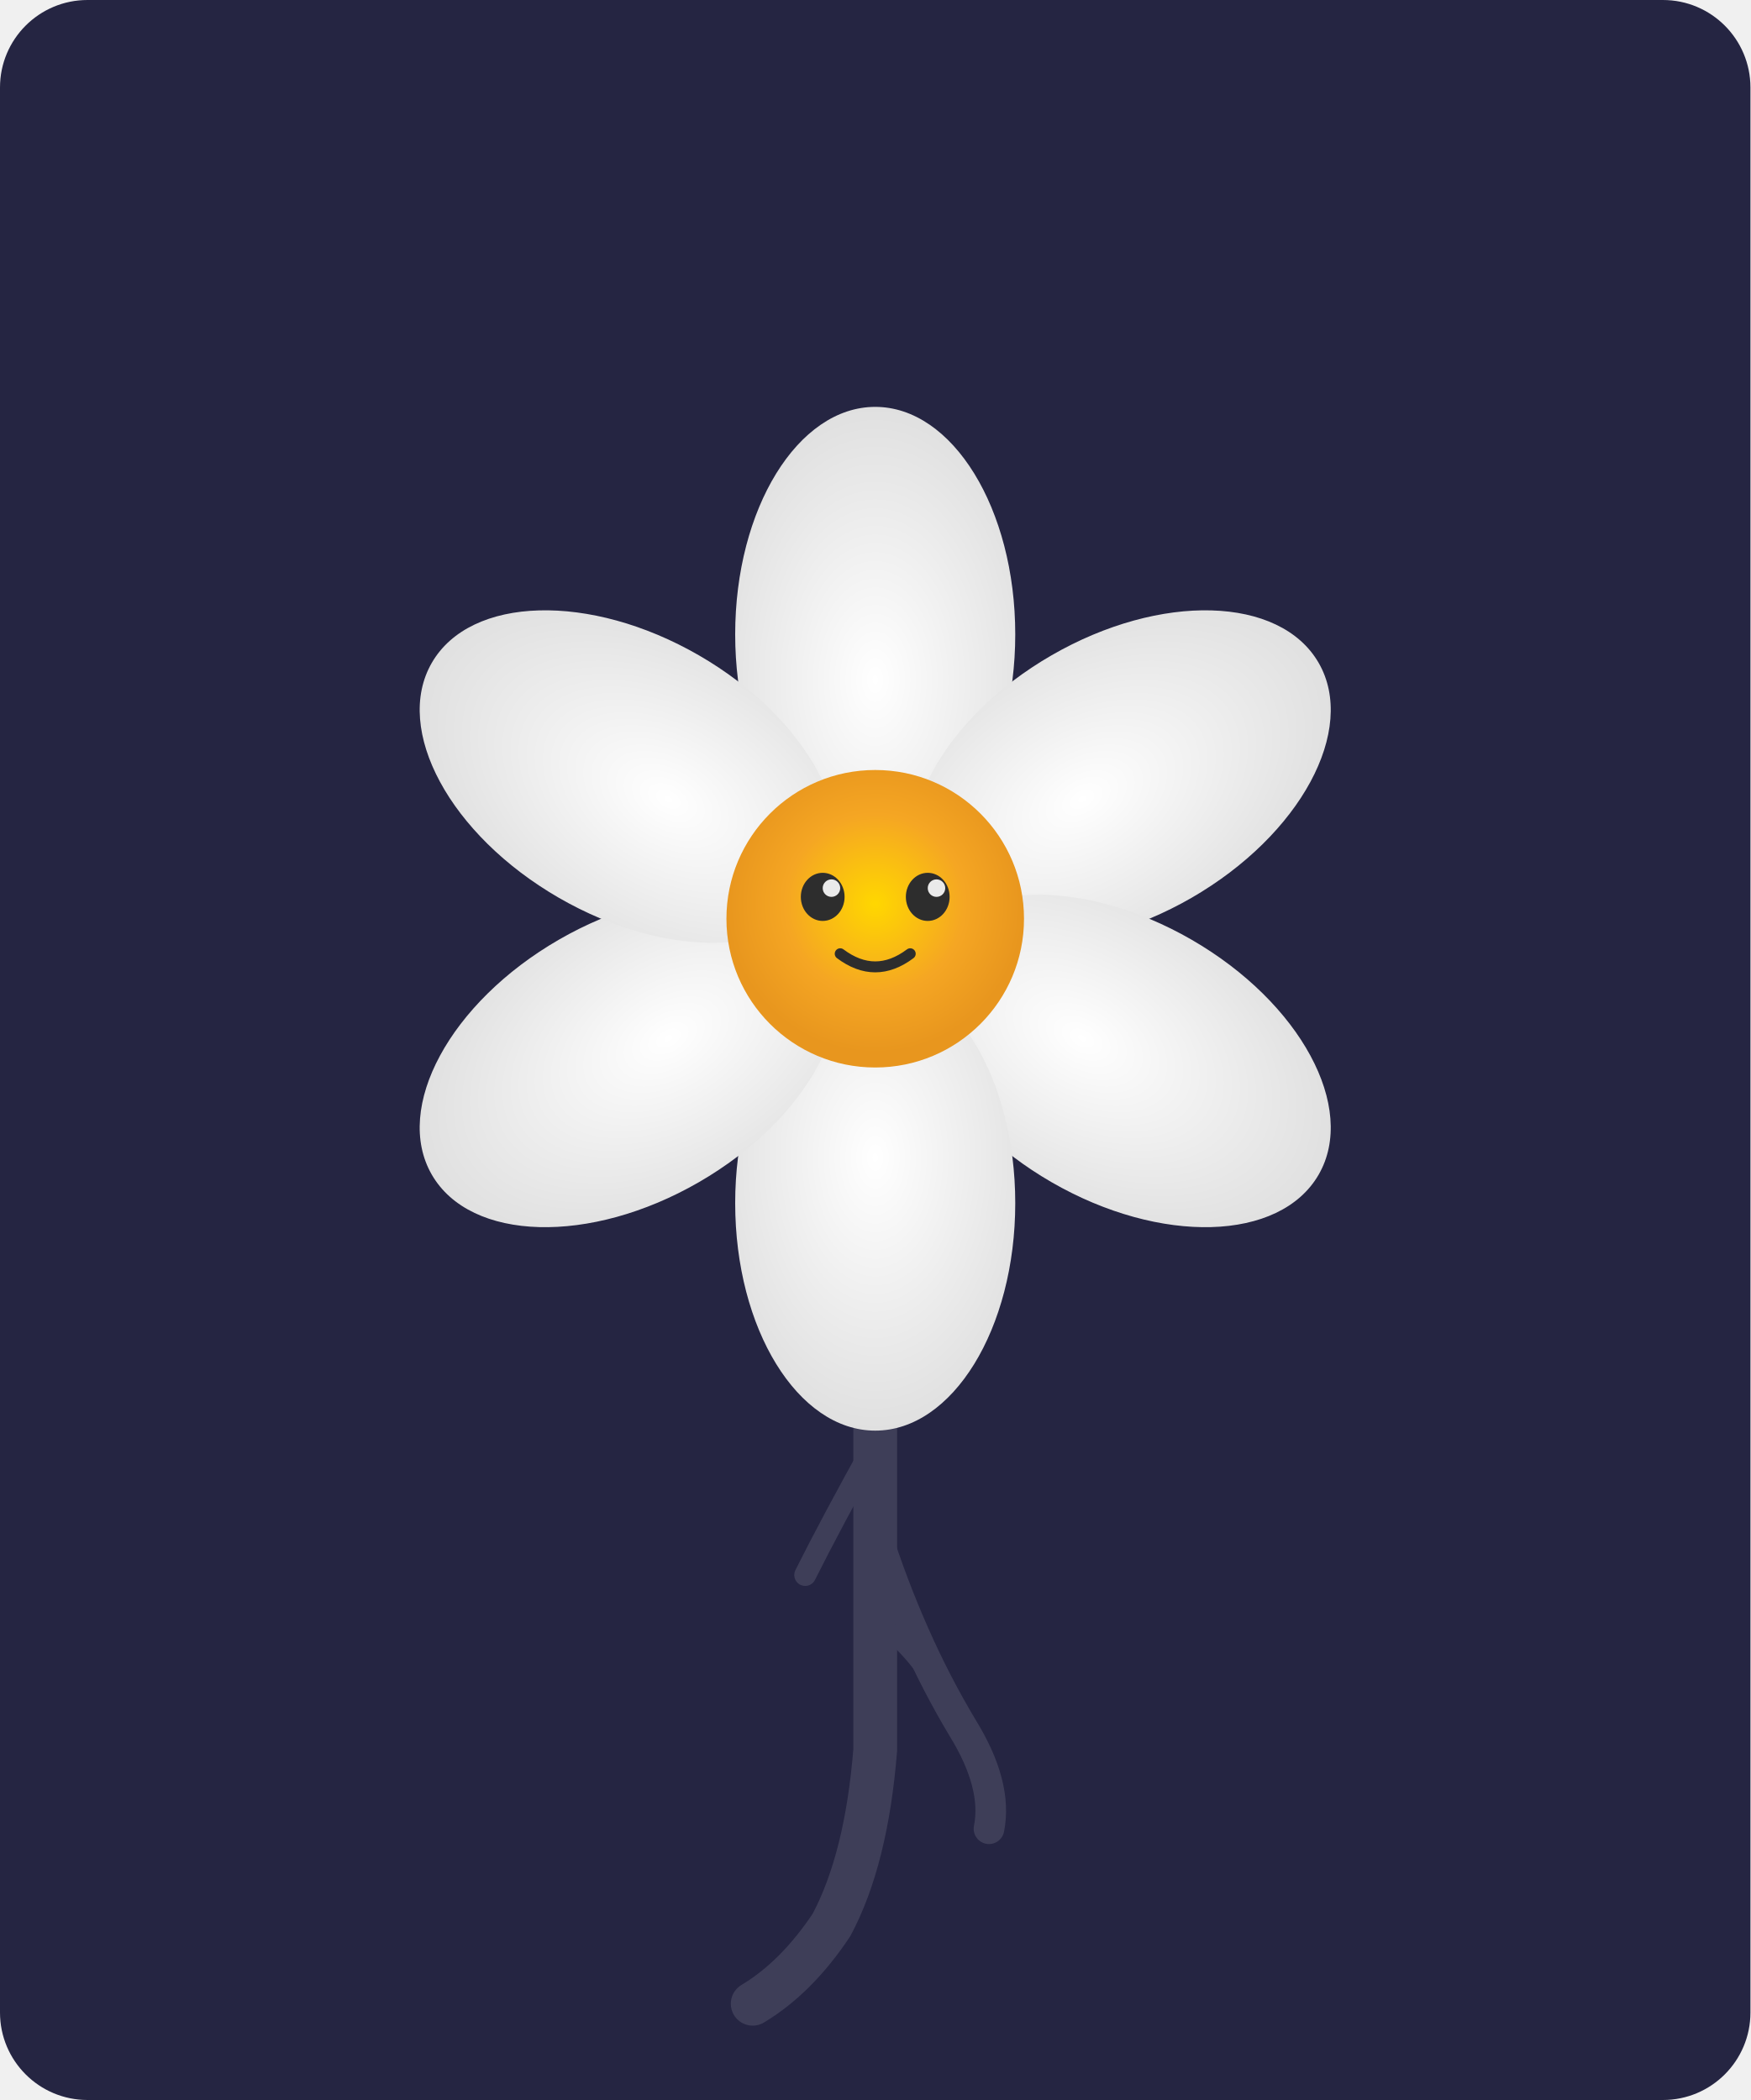
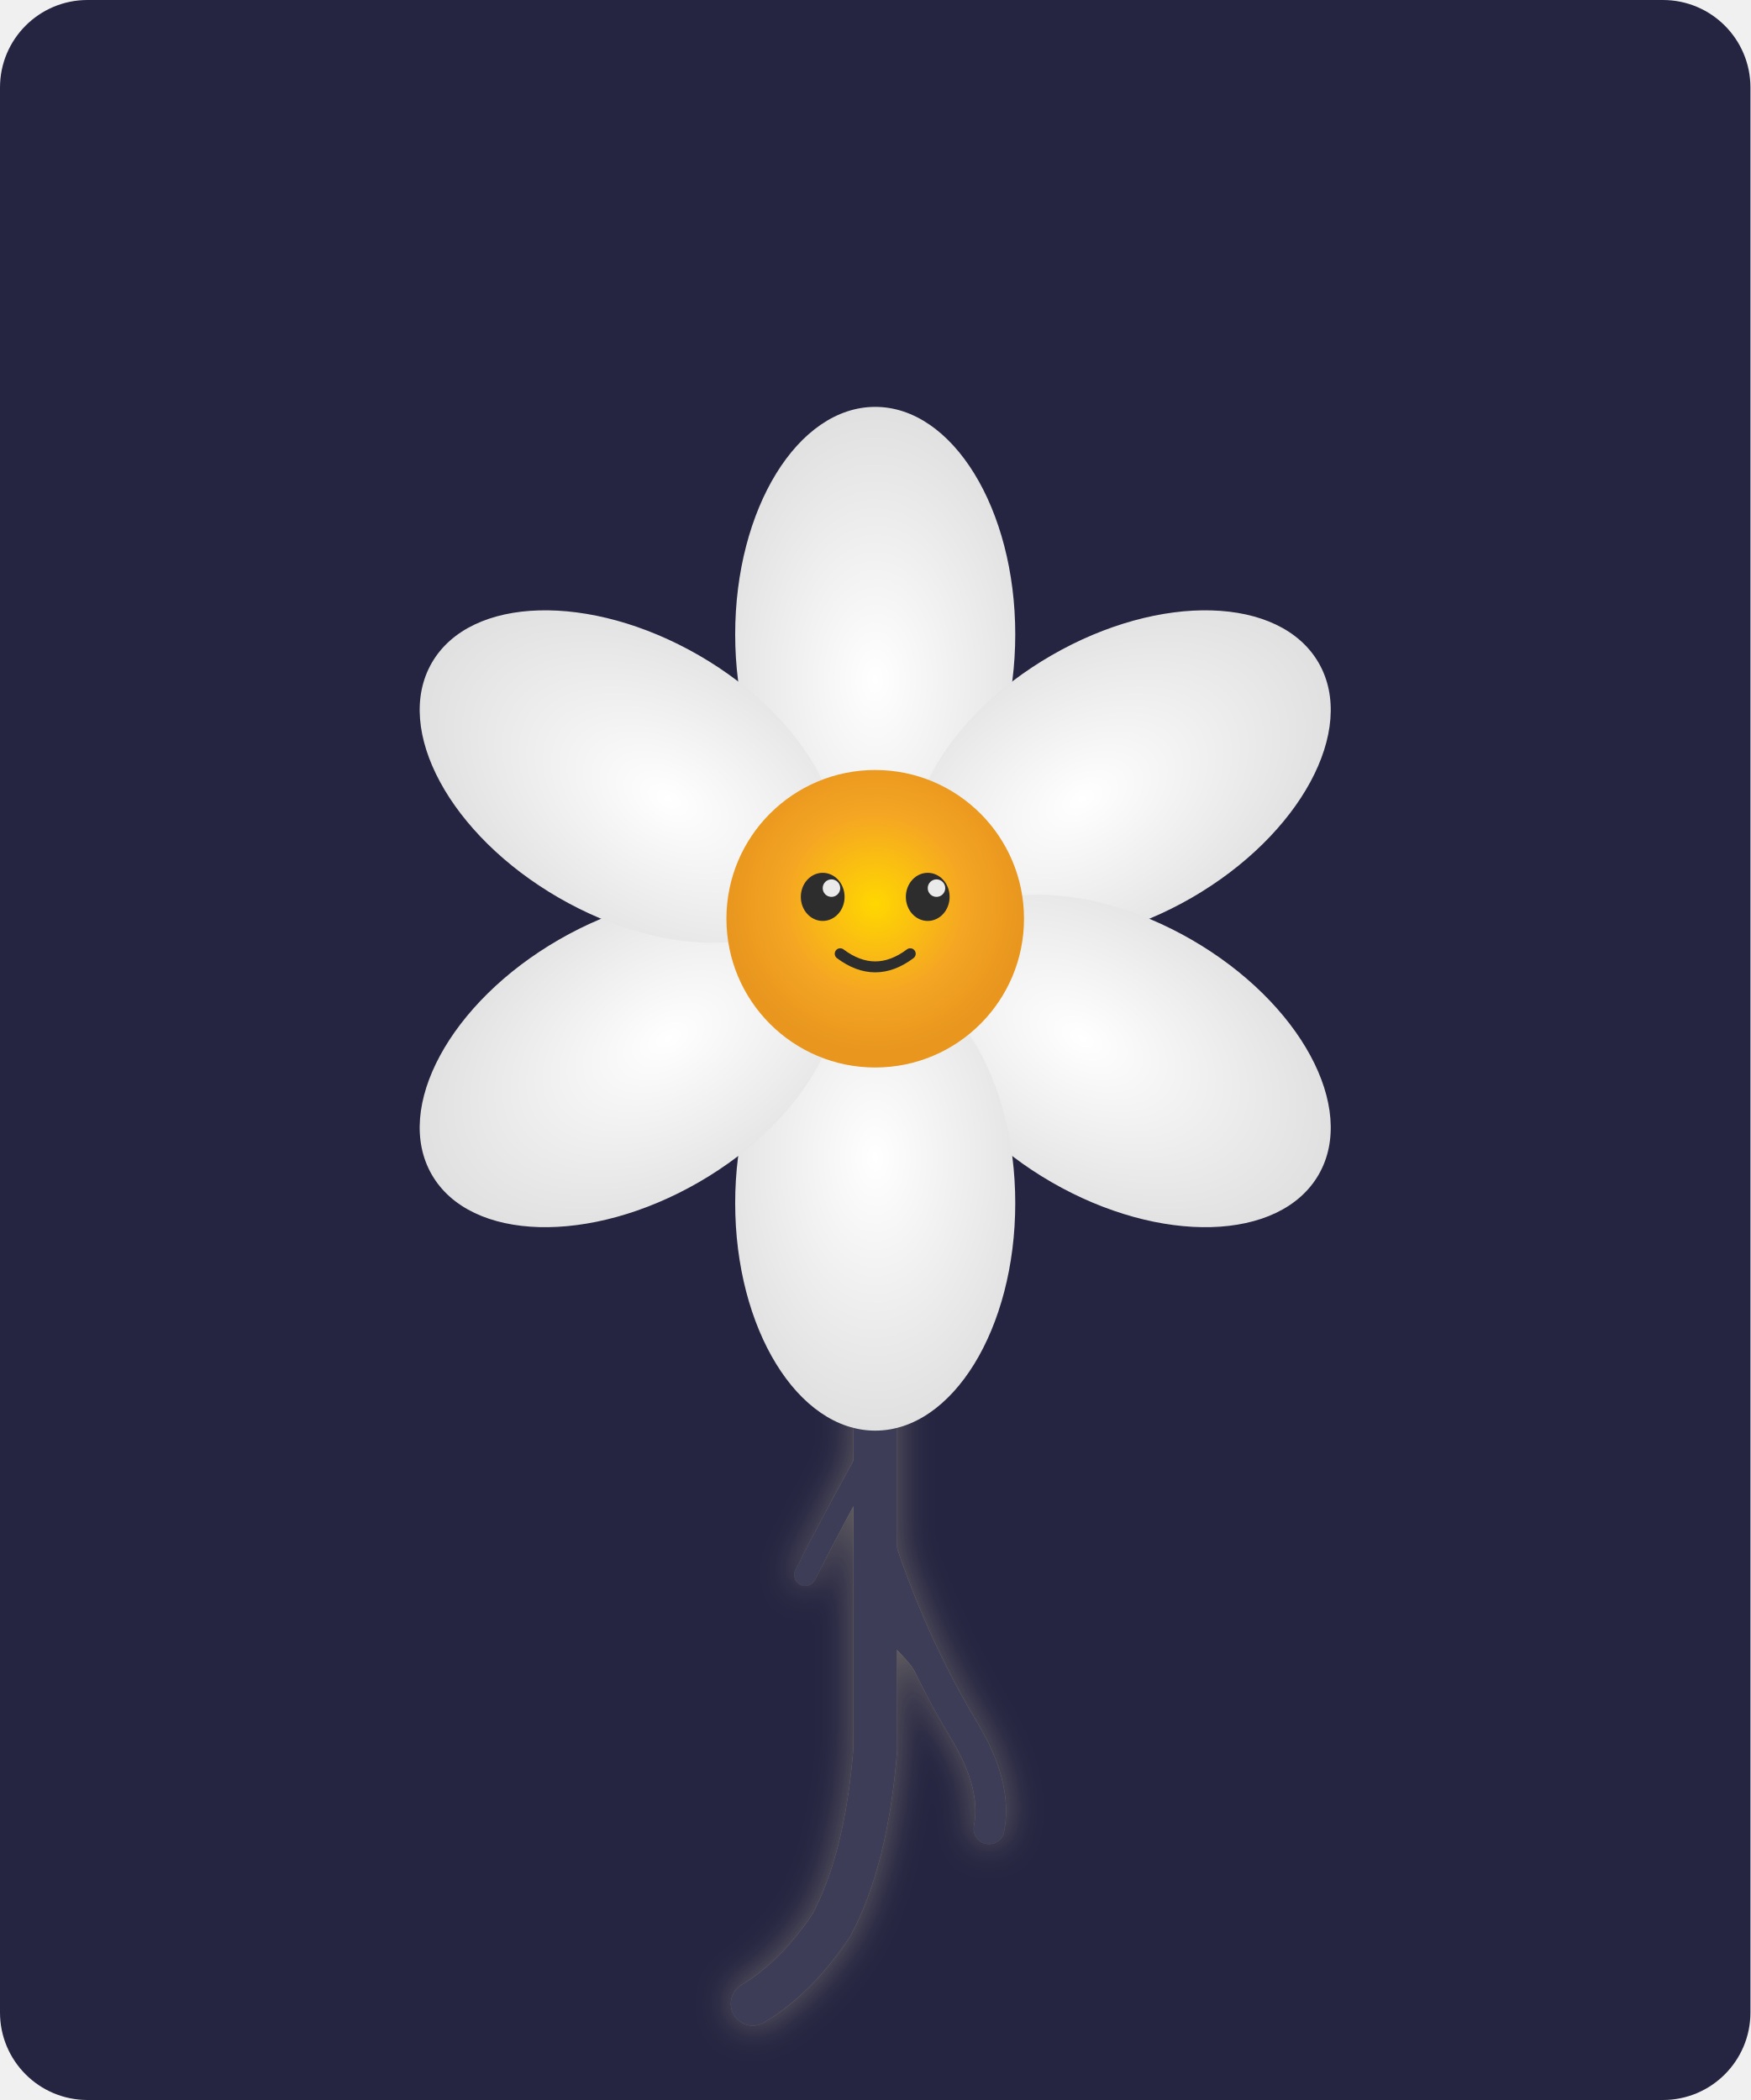
<svg xmlns="http://www.w3.org/2000/svg" viewBox="0 0 400 480" width="400" height="480">
  <defs>
    <radialGradient id="center-glow" cx="50%" cy="45%" r="50%">
      <stop offset="0%" stop-color="#FFD700" />
      <stop offset="60%" stop-color="#F5A623" />
      <stop offset="100%" stop-color="#E8961E" />
    </radialGradient>
    <radialGradient id="petal-grad" cx="50%" cy="60%" r="60%">
      <stop offset="0%" stop-color="#FFFFFF" />
      <stop offset="100%" stop-color="#E0E0E0" />
    </radialGradient>
    <filter id="glow">
      <feGaussianBlur stdDeviation="5" result="blur" />
      <feMerge>
        <feMergeNode in="blur" />
        <feMergeNode in="SourceGraphic" />
      </feMerge>
    </filter>
    <filter id="soft-shadow">
      <feDropShadow dx="0" dy="3" stdDeviation="4" flood-color="#000" flood-opacity="0.2" />
    </filter>
+     <filter id="root-glow" x="-50%" y="-50%" width="200%" height="200%">
+       <feGaussianBlur in="SourceGraphic" stdDeviation="4" result="blur" />
+       <feColorMatrix in="blur" type="matrix" values="0 0 0 0 0.96                 0 0 0 0 0.85                 0 0 0 0 0.45                 0 0 0 0.3 0" result="coloredBlur" />
+       <feMerge>
+         <feMergeNode in="coloredBlur" />
+         <feMergeNode in="SourceGraphic" />
+       </feMerge>
+     </filter>
  </defs>
  <rect width="400" height="480" fill="#252542" rx="20" />
-   <g>
+   <g filter="url(#root-glow)">
    <path d="M200 290 L200 400 Q198 425 190 440 Q182 452 172 458" stroke="#3E3E58" stroke-width="10" fill="none" stroke-linecap="round" />
    <path d="M200 350 Q208 375 220 395 Q228 408 226 418" stroke="#3E3E58" stroke-width="7" fill="none" stroke-linecap="round" />
    <path d="M200 330 Q190 348 184 360" stroke="#3E3E58" stroke-width="5" fill="none" stroke-linecap="round" />
    <path d="M200 370 Q210 378 214 386" stroke="#3E3E58" stroke-width="4" fill="none" stroke-linecap="round" />
  </g>
  <g filter="soft-shadow" transform="translate(200, 210)">
    <ellipse cx="0" cy="-65" rx="32" ry="52" fill="url(#petal-grad)" transform="rotate(0)" />
    <ellipse cx="0" cy="-65" rx="32" ry="52" fill="url(#petal-grad)" transform="rotate(60)" />
    <ellipse cx="0" cy="-65" rx="32" ry="52" fill="url(#petal-grad)" transform="rotate(120)" />
    <ellipse cx="0" cy="-65" rx="32" ry="52" fill="url(#petal-grad)" transform="rotate(180)" />
    <ellipse cx="0" cy="-65" rx="32" ry="52" fill="url(#petal-grad)" transform="rotate(240)" />
    <ellipse cx="0" cy="-65" rx="32" ry="52" fill="url(#petal-grad)" transform="rotate(300)" />
  </g>
  <circle cx="200" cy="210" r="34" fill="url(#center-glow)" filter="glow" />
  <g>
    <ellipse cx="188" cy="205" rx="5" ry="5.5" fill="#2D2D2D" />
    <ellipse cx="212" cy="205" rx="5" ry="5.5" fill="#2D2D2D" />
    <circle cx="190" cy="203" r="2" fill="#FFF" opacity="0.9" />
    <circle cx="214" cy="203" r="2" fill="#FFF" opacity="0.9" />
    <path d="M192 218 Q200 224 208 218" stroke="#2D2D2D" stroke-width="2.5" fill="none" stroke-linecap="round" />
  </g>
</svg>
